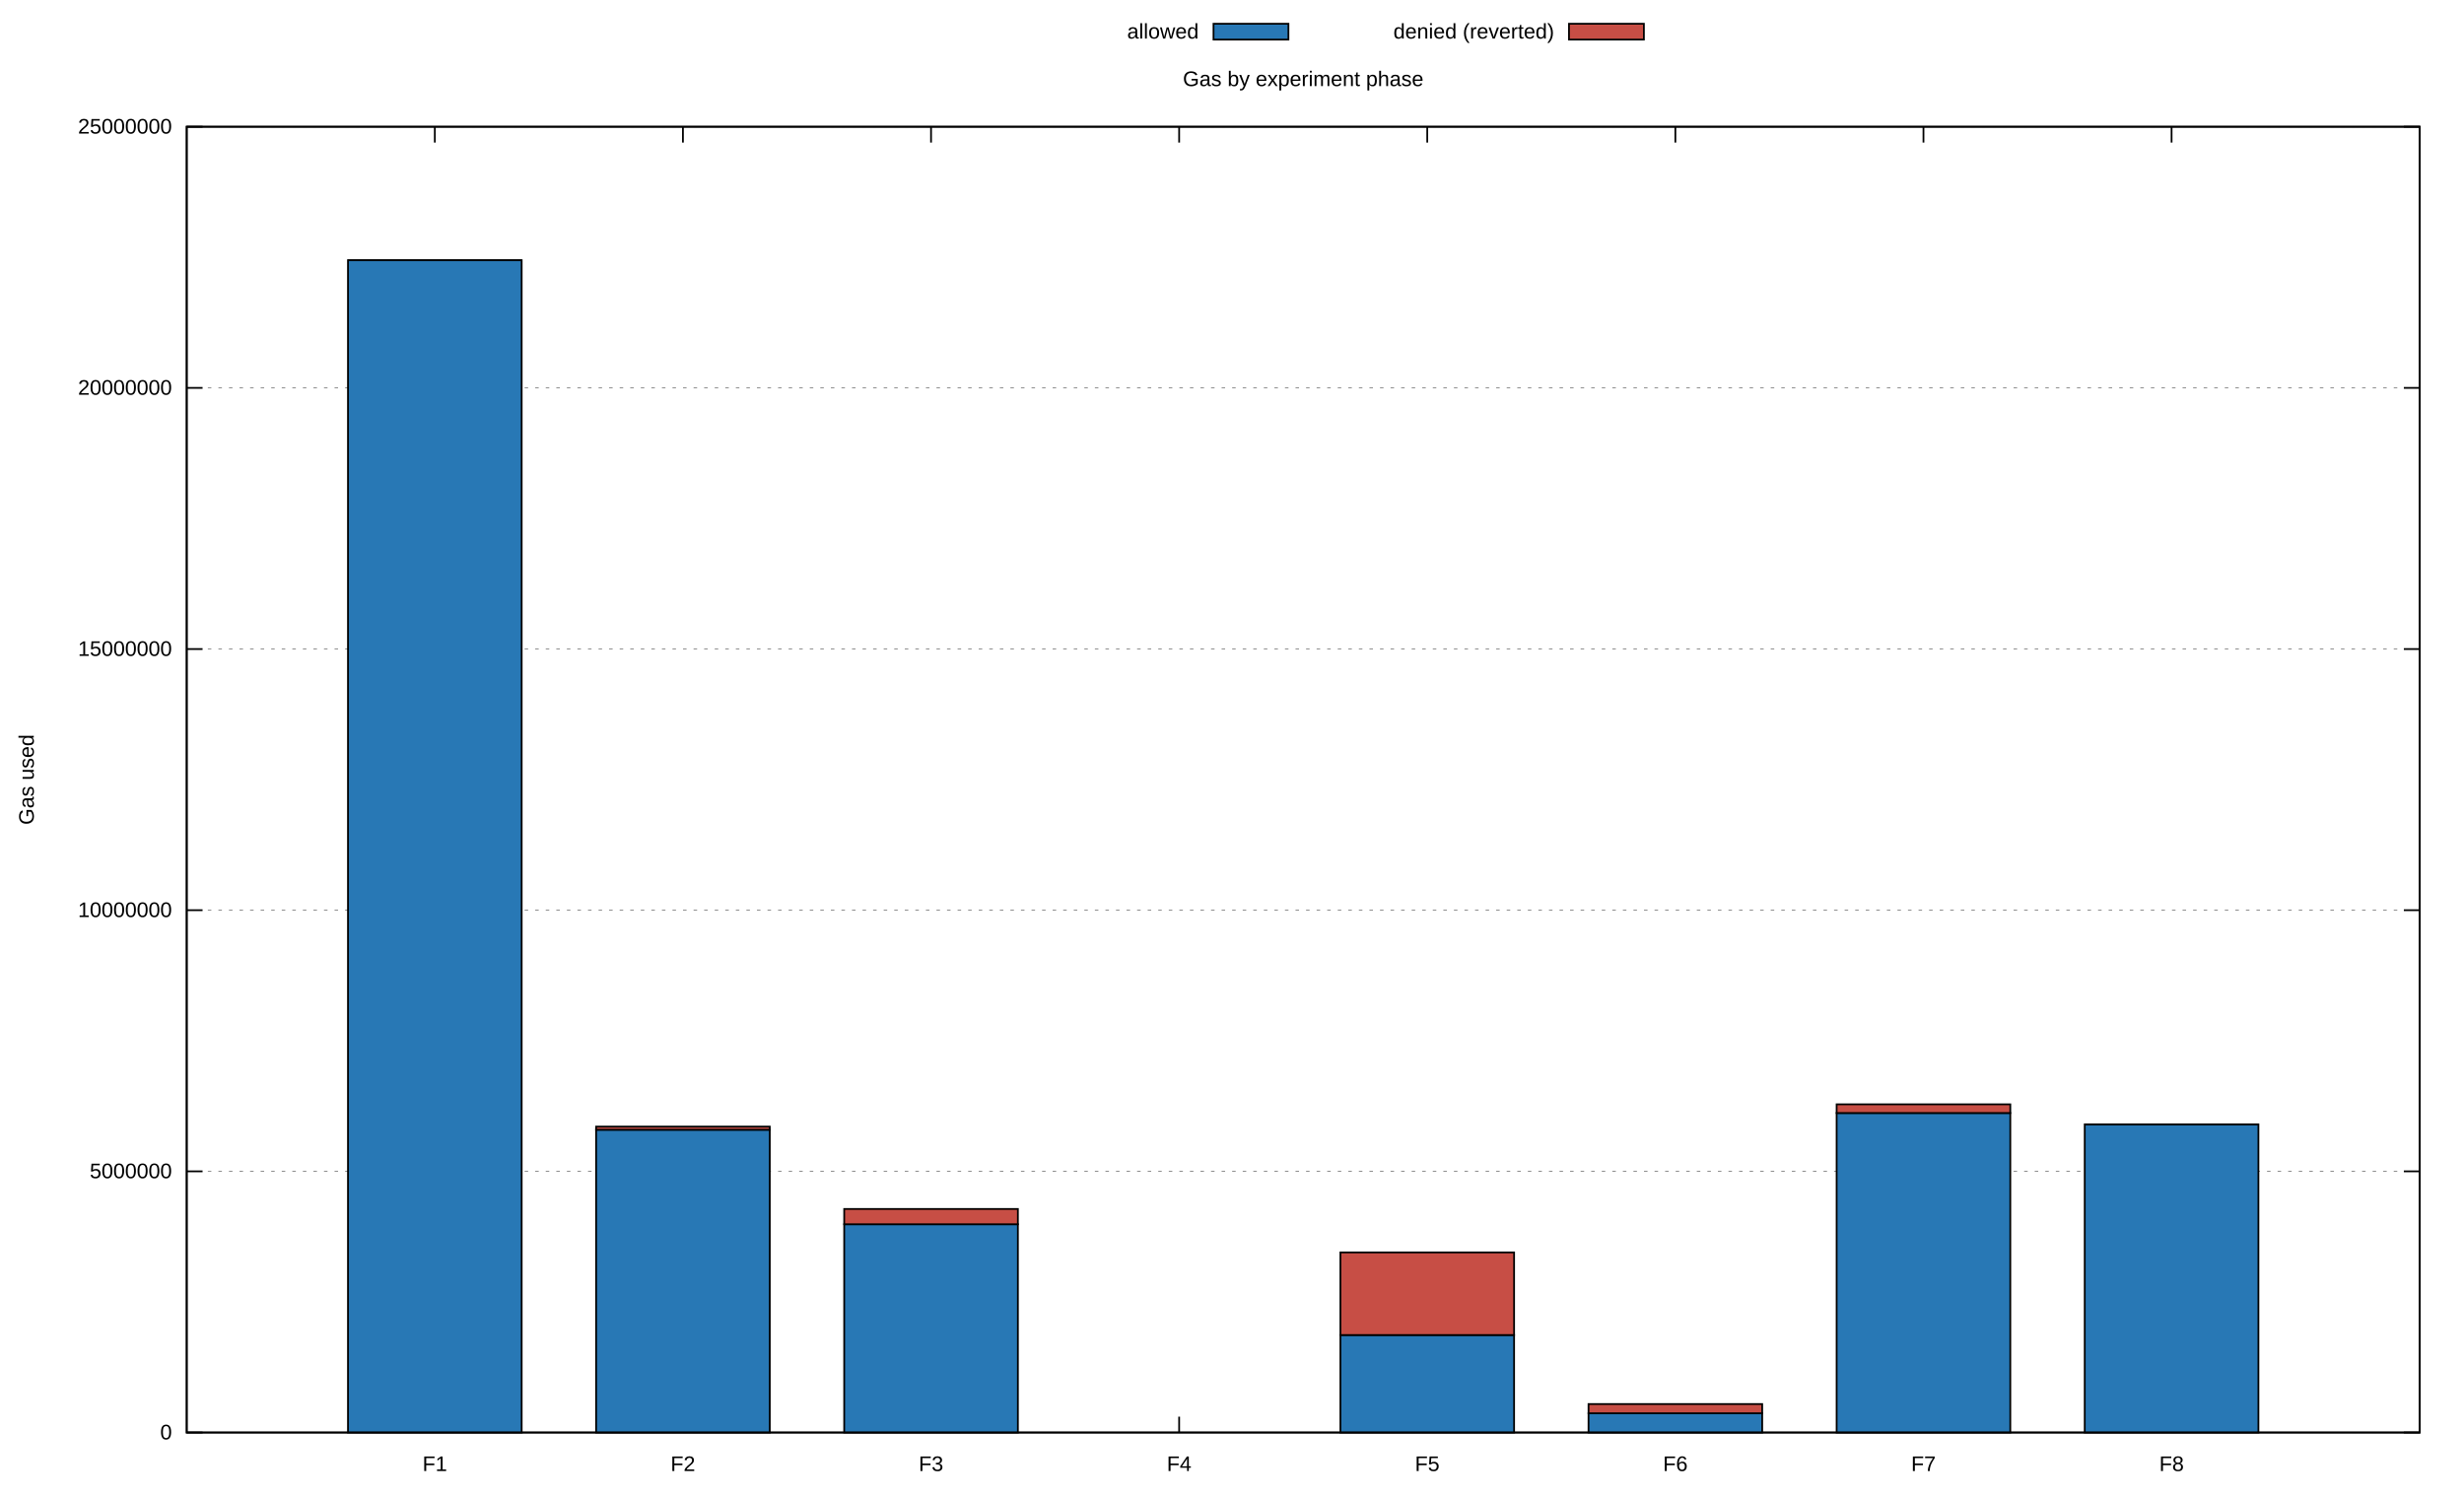
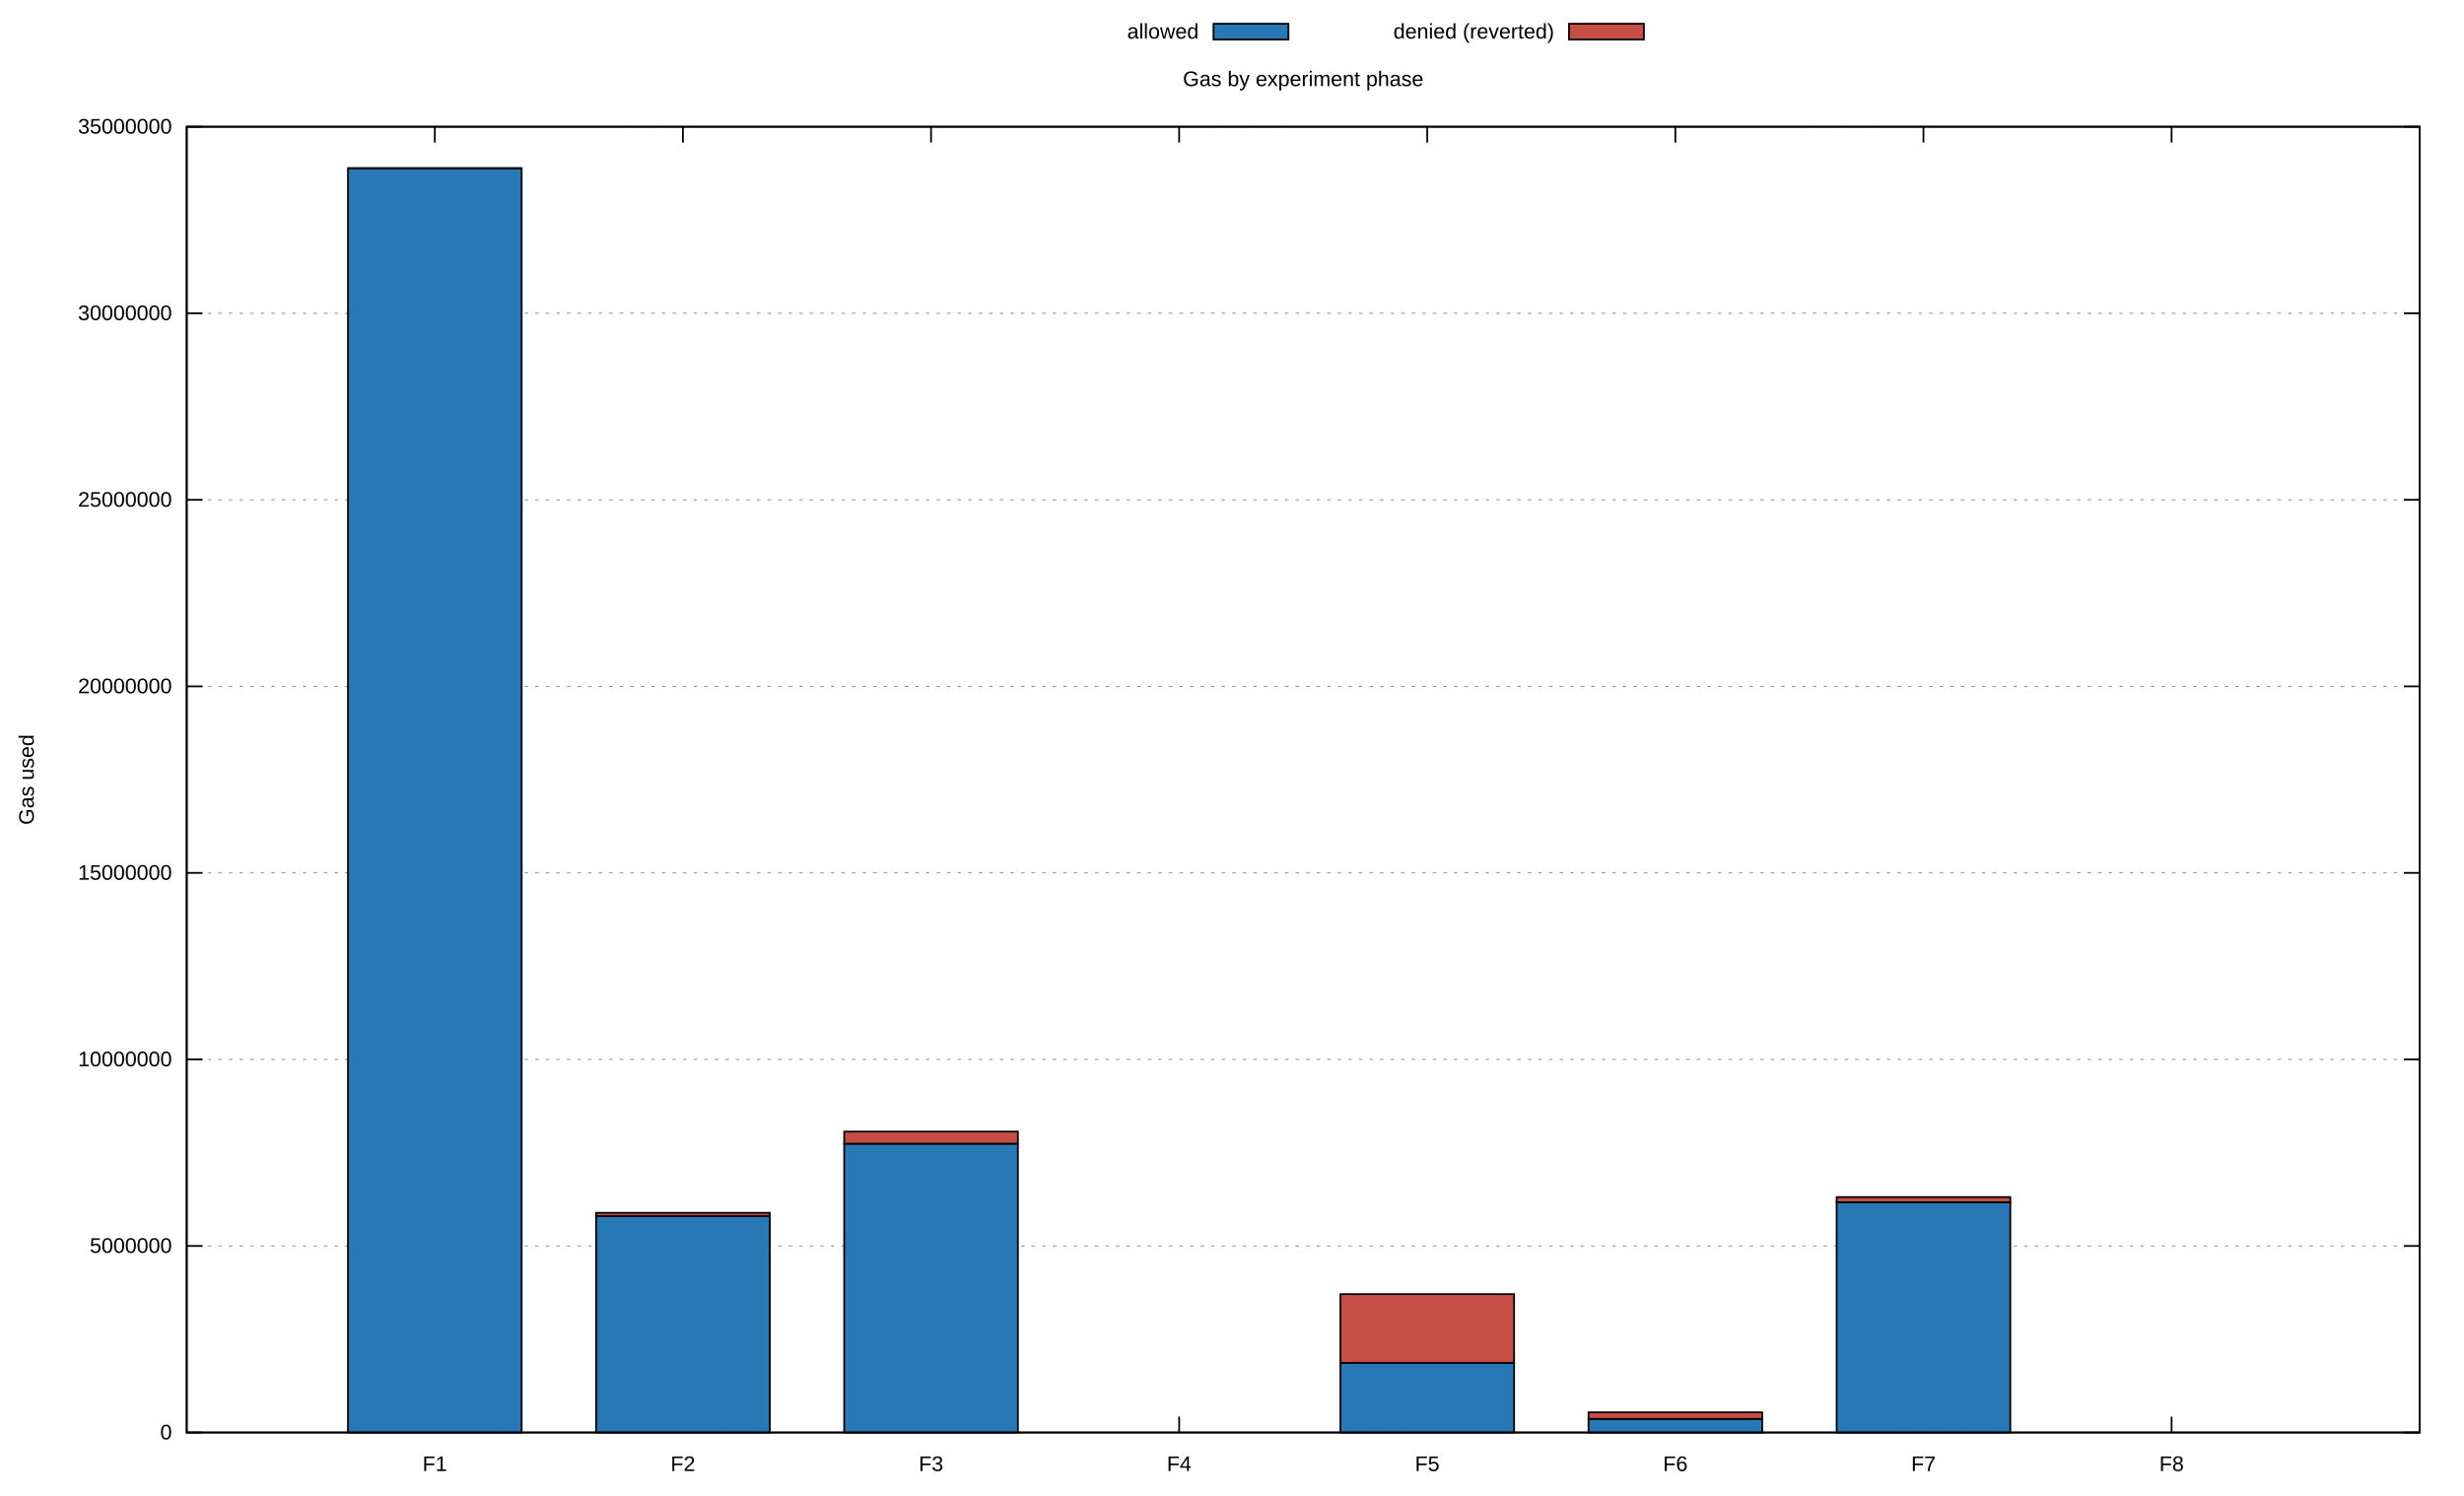
<svg xmlns="http://www.w3.org/2000/svg" xmlns:xlink="http://www.w3.org/1999/xlink" width="1400" height="850" viewBox="0 0 1400 850">
  <g id="gnuplot_canvas">
    <rect x="0" y="0" width="1400" height="850" fill="none" />
    <defs>
      <circle id="gpDot" r="0.5" stroke-width="0.5" stroke="currentColor" />
      <path id="gpPt0" stroke-width="0.222" stroke="currentColor" d="M-1,0 h2 M0,-1 v2" />
      <path id="gpPt1" stroke-width="0.222" stroke="currentColor" d="M-1,-1 L1,1 M1,-1 L-1,1" />
      <path id="gpPt2" stroke-width="0.222" stroke="currentColor" d="M-1,0 L1,0 M0,-1 L0,1 M-1,-1 L1,1 M-1,1 L1,-1" />
      <rect id="gpPt3" stroke-width="0.222" stroke="currentColor" x="-1" y="-1" width="2" height="2" />
      <rect id="gpPt4" stroke-width="0.222" stroke="currentColor" fill="currentColor" x="-1" y="-1" width="2" height="2" />
      <circle id="gpPt5" stroke-width="0.222" stroke="currentColor" cx="0" cy="0" r="1" />
      <use xlink:href="#gpPt5" id="gpPt6" fill="currentColor" stroke="none" />
      <path id="gpPt7" stroke-width="0.222" stroke="currentColor" d="M0,-1.33 L-1.33,0.67 L1.33,0.67 z" />
      <use xlink:href="#gpPt7" id="gpPt8" fill="currentColor" stroke="none" />
      <use xlink:href="#gpPt7" id="gpPt9" stroke="currentColor" transform="rotate(180)" />
      <use xlink:href="#gpPt9" id="gpPt10" fill="currentColor" stroke="none" />
      <use xlink:href="#gpPt3" id="gpPt11" stroke="currentColor" transform="rotate(45)" />
      <use xlink:href="#gpPt11" id="gpPt12" fill="currentColor" stroke="none" />
      <path id="gpPt13" stroke-width="0.222" stroke="currentColor" d="M0,1.330 L1.265,0.411 L0.782,-1.067 L-0.782,-1.076 L-1.265,0.411 z" />
      <use xlink:href="#gpPt13" id="gpPt14" fill="currentColor" stroke="none" />
      <filter id="textbox" filterUnits="objectBoundingBox" x="0" y="0" height="1" width="1">
        <feFlood flood-color="white" flood-opacity="1" result="bgnd" />
        <feComposite in="SourceGraphic" in2="bgnd" operator="atop" />
      </filter>
      <filter id="greybox" filterUnits="objectBoundingBox" x="0" y="0" height="1" width="1">
        <feFlood flood-color="lightgrey" flood-opacity="1" result="grey" />
        <feComposite in="SourceGraphic" in2="grey" operator="atop" />
      </filter>
    </defs>
    <g fill="none" color="white" stroke="currentColor" stroke-width="1.00" stroke-linecap="butt" stroke-linejoin="miter">
</g>
    <g fill="none" color="black" stroke="currentColor" stroke-width="1.00" stroke-linecap="butt" stroke-linejoin="miter">
</g>
    <g fill="none" color="black" stroke="black" stroke-width="0.50" stroke-linecap="butt" stroke-linejoin="miter">
</g>
    <g fill="none" color="gray" stroke="currentColor" stroke-width="0.50" stroke-linecap="butt" stroke-linejoin="miter">
      <path stroke="gray" stroke-dasharray="2,4" class="gridline" d="M106.09,814.00 L1374.82,814.00  " />
    </g>
    <g fill="none" color="gray" stroke="gray" stroke-width="1.00" stroke-linecap="butt" stroke-linejoin="miter">
</g>
    <g fill="none" color="black" stroke="currentColor" stroke-width="1.00" stroke-linecap="butt" stroke-linejoin="miter">
      <path stroke="black" d="M106.09,814.00 L115.09,814.00 M1374.82,814.00 L1365.82,814.00  " />
      <g transform="translate(97.70,817.90)" stroke="none" fill="black" font-family="Arial" font-size="12.00" text-anchor="end">
        <text>
          <tspan font-family="Arial">0</tspan>
        </text>
      </g>
    </g>
    <g fill="none" color="black" stroke="currentColor" stroke-width="1.00" stroke-linecap="butt" stroke-linejoin="miter">
</g>
    <g fill="none" color="black" stroke="black" stroke-width="0.50" stroke-linecap="butt" stroke-linejoin="miter">
</g>
    <g fill="none" color="gray" stroke="currentColor" stroke-width="0.50" stroke-linecap="butt" stroke-linejoin="miter">
-       <path stroke="gray" stroke-dasharray="2,4" class="gridline" d="M106.09,665.60 L1374.82,665.60  " />
-     </g>
-     <g fill="none" color="gray" stroke="gray" stroke-width="1.00" stroke-linecap="butt" stroke-linejoin="miter">
- </g>
-     <g fill="none" color="black" stroke="currentColor" stroke-width="1.00" stroke-linecap="butt" stroke-linejoin="miter">
-       <path stroke="black" d="M106.09,665.60 L115.09,665.60 M1374.82,665.60 L1365.82,665.60  " />
-       <g transform="translate(97.70,669.50)" stroke="none" fill="black" font-family="Arial" font-size="12.00" text-anchor="end">
+       <path stroke="gray" stroke-dasharray="2,4" class="gridline" d="M106.09,708.00 L1374.82,708.00  " />
+     </g>
+     <g fill="none" color="gray" stroke="gray" stroke-width="1.00" stroke-linecap="butt" stroke-linejoin="miter">
+ </g>
+     <g fill="none" color="black" stroke="currentColor" stroke-width="1.00" stroke-linecap="butt" stroke-linejoin="miter">
+       <path stroke="black" d="M106.09,708.00 L115.09,708.00 M1374.82,708.00 L1365.82,708.00  " />
+       <g transform="translate(97.70,711.90)" stroke="none" fill="black" font-family="Arial" font-size="12.00" text-anchor="end">
        <text>
          <tspan font-family="Arial">5000000</tspan>
        </text>
      </g>
    </g>
    <g fill="none" color="black" stroke="currentColor" stroke-width="1.00" stroke-linecap="butt" stroke-linejoin="miter">
</g>
    <g fill="none" color="black" stroke="black" stroke-width="0.50" stroke-linecap="butt" stroke-linejoin="miter">
</g>
    <g fill="none" color="gray" stroke="currentColor" stroke-width="0.50" stroke-linecap="butt" stroke-linejoin="miter">
-       <path stroke="gray" stroke-dasharray="2,4" class="gridline" d="M106.09,517.20 L1374.82,517.20  " />
-     </g>
-     <g fill="none" color="gray" stroke="gray" stroke-width="1.00" stroke-linecap="butt" stroke-linejoin="miter">
- </g>
-     <g fill="none" color="black" stroke="currentColor" stroke-width="1.00" stroke-linecap="butt" stroke-linejoin="miter">
-       <path stroke="black" d="M106.09,517.20 L115.09,517.20 M1374.82,517.20 L1365.82,517.20  " />
-       <g transform="translate(97.70,521.10)" stroke="none" fill="black" font-family="Arial" font-size="12.00" text-anchor="end">
+       <path stroke="gray" stroke-dasharray="2,4" class="gridline" d="M106.09,602.00 L1374.82,602.00  " />
+     </g>
+     <g fill="none" color="gray" stroke="gray" stroke-width="1.00" stroke-linecap="butt" stroke-linejoin="miter">
+ </g>
+     <g fill="none" color="black" stroke="currentColor" stroke-width="1.00" stroke-linecap="butt" stroke-linejoin="miter">
+       <path stroke="black" d="M106.09,602.00 L115.09,602.00 M1374.82,602.00 L1365.82,602.00  " />
+       <g transform="translate(97.70,605.90)" stroke="none" fill="black" font-family="Arial" font-size="12.00" text-anchor="end">
        <text>
          <tspan font-family="Arial">10000000</tspan>
        </text>
      </g>
    </g>
    <g fill="none" color="black" stroke="currentColor" stroke-width="1.00" stroke-linecap="butt" stroke-linejoin="miter">
</g>
    <g fill="none" color="black" stroke="black" stroke-width="0.50" stroke-linecap="butt" stroke-linejoin="miter">
</g>
    <g fill="none" color="gray" stroke="currentColor" stroke-width="0.50" stroke-linecap="butt" stroke-linejoin="miter">
-       <path stroke="gray" stroke-dasharray="2,4" class="gridline" d="M106.09,368.81 L1374.82,368.81  " />
-     </g>
-     <g fill="none" color="gray" stroke="gray" stroke-width="1.00" stroke-linecap="butt" stroke-linejoin="miter">
- </g>
-     <g fill="none" color="black" stroke="currentColor" stroke-width="1.00" stroke-linecap="butt" stroke-linejoin="miter">
-       <path stroke="black" d="M106.09,368.81 L115.09,368.81 M1374.82,368.81 L1365.82,368.81  " />
-       <g transform="translate(97.70,372.71)" stroke="none" fill="black" font-family="Arial" font-size="12.00" text-anchor="end">
+       <path stroke="gray" stroke-dasharray="2,4" class="gridline" d="M106.09,496.00 L1374.82,496.00  " />
+     </g>
+     <g fill="none" color="gray" stroke="gray" stroke-width="1.00" stroke-linecap="butt" stroke-linejoin="miter">
+ </g>
+     <g fill="none" color="black" stroke="currentColor" stroke-width="1.00" stroke-linecap="butt" stroke-linejoin="miter">
+       <path stroke="black" d="M106.09,496.00 L115.09,496.00 M1374.82,496.00 L1365.82,496.00  " />
+       <g transform="translate(97.70,499.90)" stroke="none" fill="black" font-family="Arial" font-size="12.00" text-anchor="end">
        <text>
          <tspan font-family="Arial">15000000</tspan>
        </text>
      </g>
    </g>
    <g fill="none" color="black" stroke="currentColor" stroke-width="1.00" stroke-linecap="butt" stroke-linejoin="miter">
</g>
    <g fill="none" color="black" stroke="black" stroke-width="0.50" stroke-linecap="butt" stroke-linejoin="miter">
</g>
    <g fill="none" color="gray" stroke="currentColor" stroke-width="0.50" stroke-linecap="butt" stroke-linejoin="miter">
-       <path stroke="gray" stroke-dasharray="2,4" class="gridline" d="M106.09,220.41 L1374.82,220.41  " />
-     </g>
-     <g fill="none" color="gray" stroke="gray" stroke-width="1.00" stroke-linecap="butt" stroke-linejoin="miter">
- </g>
-     <g fill="none" color="black" stroke="currentColor" stroke-width="1.00" stroke-linecap="butt" stroke-linejoin="miter">
-       <path stroke="black" d="M106.09,220.41 L115.09,220.41 M1374.82,220.41 L1365.82,220.41  " />
-       <g transform="translate(97.70,224.31)" stroke="none" fill="black" font-family="Arial" font-size="12.00" text-anchor="end">
+       <path stroke="gray" stroke-dasharray="2,4" class="gridline" d="M106.09,390.01 L1374.82,390.01  " />
+     </g>
+     <g fill="none" color="gray" stroke="gray" stroke-width="1.00" stroke-linecap="butt" stroke-linejoin="miter">
+ </g>
+     <g fill="none" color="black" stroke="currentColor" stroke-width="1.00" stroke-linecap="butt" stroke-linejoin="miter">
+       <path stroke="black" d="M106.09,390.01 L115.09,390.01 M1374.82,390.01 L1365.82,390.01  " />
+       <g transform="translate(97.70,393.91)" stroke="none" fill="black" font-family="Arial" font-size="12.00" text-anchor="end">
        <text>
          <tspan font-family="Arial">20000000</tspan>
+         </text>
+       </g>
+     </g>
+     <g fill="none" color="black" stroke="currentColor" stroke-width="1.00" stroke-linecap="butt" stroke-linejoin="miter">
+ </g>
+     <g fill="none" color="black" stroke="black" stroke-width="0.50" stroke-linecap="butt" stroke-linejoin="miter">
+ </g>
+     <g fill="none" color="gray" stroke="currentColor" stroke-width="0.50" stroke-linecap="butt" stroke-linejoin="miter">
+       <path stroke="gray" stroke-dasharray="2,4" class="gridline" d="M106.09,284.01 L1374.82,284.01  " />
+     </g>
+     <g fill="none" color="gray" stroke="gray" stroke-width="1.00" stroke-linecap="butt" stroke-linejoin="miter">
+ </g>
+     <g fill="none" color="black" stroke="currentColor" stroke-width="1.00" stroke-linecap="butt" stroke-linejoin="miter">
+       <path stroke="black" d="M106.09,284.01 L115.09,284.01 M1374.82,284.01 L1365.82,284.01  " />
+       <g transform="translate(97.70,287.91)" stroke="none" fill="black" font-family="Arial" font-size="12.00" text-anchor="end">
+         <text>
+           <tspan font-family="Arial">25000000</tspan>
+         </text>
+       </g>
+     </g>
+     <g fill="none" color="black" stroke="currentColor" stroke-width="1.00" stroke-linecap="butt" stroke-linejoin="miter">
+ </g>
+     <g fill="none" color="black" stroke="black" stroke-width="0.50" stroke-linecap="butt" stroke-linejoin="miter">
+ </g>
+     <g fill="none" color="gray" stroke="currentColor" stroke-width="0.50" stroke-linecap="butt" stroke-linejoin="miter">
+       <path stroke="gray" stroke-dasharray="2,4" class="gridline" d="M106.09,178.01 L1374.82,178.01  " />
+     </g>
+     <g fill="none" color="gray" stroke="gray" stroke-width="1.00" stroke-linecap="butt" stroke-linejoin="miter">
+ </g>
+     <g fill="none" color="black" stroke="currentColor" stroke-width="1.00" stroke-linecap="butt" stroke-linejoin="miter">
+       <path stroke="black" d="M106.09,178.01 L115.09,178.01 M1374.82,178.01 L1365.82,178.01  " />
+       <g transform="translate(97.70,181.91)" stroke="none" fill="black" font-family="Arial" font-size="12.00" text-anchor="end">
+         <text>
+           <tspan font-family="Arial">30000000</tspan>
        </text>
      </g>
    </g>
    <g fill="none" color="black" stroke="currentColor" stroke-width="1.00" stroke-linecap="butt" stroke-linejoin="miter">
</g>
    <g fill="none" color="black" stroke="black" stroke-width="0.50" stroke-linecap="butt" stroke-linejoin="miter">
</g>
    <g fill="none" color="gray" stroke="currentColor" stroke-width="0.50" stroke-linecap="butt" stroke-linejoin="miter">
      <path stroke="gray" stroke-dasharray="2,4" class="gridline" d="M106.09,72.01 L1374.82,72.01  " />
    </g>
    <g fill="none" color="gray" stroke="gray" stroke-width="1.00" stroke-linecap="butt" stroke-linejoin="miter">
</g>
    <g fill="none" color="black" stroke="currentColor" stroke-width="1.00" stroke-linecap="butt" stroke-linejoin="miter">
      <path stroke="black" d="M106.09,72.01 L115.09,72.01 M1374.82,72.01 L1365.82,72.01  " />
      <g transform="translate(97.70,75.91)" stroke="none" fill="black" font-family="Arial" font-size="12.00" text-anchor="end">
        <text>
-           <tspan font-family="Arial">25000000</tspan>
+           <tspan font-family="Arial">35000000</tspan>
        </text>
      </g>
    </g>
    <g fill="none" color="black" stroke="currentColor" stroke-width="1.00" stroke-linecap="butt" stroke-linejoin="miter">
      <path stroke="black" d="M247.06,814.00 L247.06,805.00 M247.06,72.01 L247.06,81.01  " />
      <g transform="translate(247.06,835.90)" stroke="none" fill="black" font-family="Arial" font-size="12.00" text-anchor="middle">
        <text>
          <tspan font-family="Arial">F1</tspan>
        </text>
      </g>
    </g>
    <g fill="none" color="black" stroke="currentColor" stroke-width="1.00" stroke-linecap="butt" stroke-linejoin="miter">
      <path stroke="black" d="M388.03,814.00 L388.03,805.00 M388.03,72.01 L388.03,81.01  " />
      <g transform="translate(388.03,835.90)" stroke="none" fill="black" font-family="Arial" font-size="12.00" text-anchor="middle">
        <text>
          <tspan font-family="Arial">F2</tspan>
        </text>
      </g>
    </g>
    <g fill="none" color="black" stroke="currentColor" stroke-width="1.00" stroke-linecap="butt" stroke-linejoin="miter">
      <path stroke="black" d="M529.00,814.00 L529.00,805.00 M529.00,72.01 L529.00,81.01  " />
      <g transform="translate(529.00,835.90)" stroke="none" fill="black" font-family="Arial" font-size="12.00" text-anchor="middle">
        <text>
          <tspan font-family="Arial">F3</tspan>
        </text>
      </g>
    </g>
    <g fill="none" color="black" stroke="currentColor" stroke-width="1.00" stroke-linecap="butt" stroke-linejoin="miter">
      <path stroke="black" d="M669.97,814.00 L669.97,805.00 M669.97,72.01 L669.97,81.01  " />
      <g transform="translate(669.97,835.90)" stroke="none" fill="black" font-family="Arial" font-size="12.00" text-anchor="middle">
        <text>
          <tspan font-family="Arial">F4</tspan>
        </text>
      </g>
    </g>
    <g fill="none" color="black" stroke="currentColor" stroke-width="1.00" stroke-linecap="butt" stroke-linejoin="miter">
      <path stroke="black" d="M810.94,814.00 L810.94,805.00 M810.94,72.01 L810.94,81.01  " />
      <g transform="translate(810.94,835.90)" stroke="none" fill="black" font-family="Arial" font-size="12.00" text-anchor="middle">
        <text>
          <tspan font-family="Arial">F5</tspan>
        </text>
      </g>
    </g>
    <g fill="none" color="black" stroke="currentColor" stroke-width="1.00" stroke-linecap="butt" stroke-linejoin="miter">
      <path stroke="black" d="M951.91,814.00 L951.91,805.00 M951.91,72.01 L951.91,81.01  " />
      <g transform="translate(951.91,835.90)" stroke="none" fill="black" font-family="Arial" font-size="12.00" text-anchor="middle">
        <text>
          <tspan font-family="Arial">F6</tspan>
        </text>
      </g>
    </g>
    <g fill="none" color="black" stroke="currentColor" stroke-width="1.00" stroke-linecap="butt" stroke-linejoin="miter">
      <path stroke="black" d="M1092.88,814.00 L1092.88,805.00 M1092.88,72.01 L1092.88,81.01  " />
      <g transform="translate(1092.88,835.90)" stroke="none" fill="black" font-family="Arial" font-size="12.00" text-anchor="middle">
        <text>
          <tspan font-family="Arial">F7</tspan>
        </text>
      </g>
    </g>
    <g fill="none" color="black" stroke="currentColor" stroke-width="1.00" stroke-linecap="butt" stroke-linejoin="miter">
      <path stroke="black" d="M1233.85,814.00 L1233.85,805.00 M1233.85,72.01 L1233.85,81.01  " />
      <g transform="translate(1233.85,835.90)" stroke="none" fill="black" font-family="Arial" font-size="12.00" text-anchor="middle">
        <text>
          <tspan font-family="Arial">F8</tspan>
        </text>
      </g>
    </g>
    <g fill="none" color="black" stroke="currentColor" stroke-width="1.00" stroke-linecap="butt" stroke-linejoin="miter">
</g>
    <g fill="none" color="black" stroke="currentColor" stroke-width="1.00" stroke-linecap="butt" stroke-linejoin="miter">
      <path stroke="black" d="M106.09,72.01 L106.09,814.00 L1374.82,814.00 L1374.82,72.01 L106.09,72.01 Z  " />
    </g>
    <g fill="none" color="black" stroke="currentColor" stroke-width="1.00" stroke-linecap="butt" stroke-linejoin="miter">
</g>
    <g id="gnuplot_plot_1">
      <g fill="none" color="black" stroke="currentColor" stroke-width="1.00" stroke-linecap="butt" stroke-linejoin="miter">
        <g transform="translate(681.11,21.90)" stroke="none" fill="black" font-family="Arial" font-size="12.00" text-anchor="end">
          <text>
            <tspan font-family="Arial">allowed</tspan>
          </text>
        </g>
      </g>
      <g fill="none" color="black" stroke="currentColor" stroke-width="1.00" stroke-linecap="butt" stroke-linejoin="miter">
        <g stroke="none" shape-rendering="crispEdges">
          <polygon fill="rgb( 40, 120, 181)" points="689.50,22.50 732.06,22.50 732.06,13.50 689.50,13.50 " />
        </g>
        <path stroke="black" d="M689.50,22.50 L732.06,22.50 L732.06,13.50 L689.50,13.50 L689.50,22.50 Z  " />
      </g>
      <g fill="none" color="black" stroke="currentColor" stroke-width="1.00" stroke-linecap="butt" stroke-linejoin="miter">
        <g stroke="none" shape-rendering="crispEdges">
-           <polygon fill="rgb( 40, 120, 181)" points="197.72,814.00 296.41,814.00 296.41,147.83 197.72,147.83 " />
-         </g>
-         <path stroke="black" d="M197.72,814.00 L197.72,147.84 L296.40,147.84 L296.40,814.00 L197.72,814.00 Z  " />
-       </g>
-       <g fill="none" color="black" stroke="currentColor" stroke-width="1.00" stroke-linecap="butt" stroke-linejoin="miter">
-         <g stroke="none" shape-rendering="crispEdges">
-           <polygon fill="rgb( 40, 120, 181)" points="338.69,814.00 437.38,814.00 437.38,641.95 338.69,641.95 " />
-         </g>
-         <path stroke="black" d="M338.69,814.00 L338.69,641.96 L437.37,641.96 L437.37,814.00 L338.69,814.00 Z  " />
-       </g>
-       <g fill="none" color="black" stroke="currentColor" stroke-width="1.00" stroke-linecap="butt" stroke-linejoin="miter">
-         <g stroke="none" shape-rendering="crispEdges">
-           <polygon fill="rgb( 40, 120, 181)" points="479.66,814.00 578.35,814.00 578.35,695.65 479.66,695.65 " />
-         </g>
-         <path stroke="black" d="M479.66,814.00 L479.66,695.66 L578.34,695.66 L578.34,814.00 L479.66,814.00 Z  " />
-       </g>
-       <g fill="none" color="black" stroke="currentColor" stroke-width="1.00" stroke-linecap="butt" stroke-linejoin="miter">
-         <g stroke="none" shape-rendering="crispEdges">
-           <polygon fill="rgb( 40, 120, 181)" points="761.60,814.00 860.29,814.00 860.29,758.60 761.60,758.60 " />
-         </g>
-         <path stroke="black" d="M761.60,814.00 L761.60,758.61 L860.28,758.61 L860.28,814.00 L761.60,814.00 Z  " />
-       </g>
-       <g fill="none" color="black" stroke="currentColor" stroke-width="1.00" stroke-linecap="butt" stroke-linejoin="miter">
-         <g stroke="none" shape-rendering="crispEdges">
-           <polygon fill="rgb( 40, 120, 181)" points="902.57,814.00 1001.26,814.00 1001.26,803.06 902.57,803.06 " />
-         </g>
-         <path stroke="black" d="M902.57,814.00 L902.57,803.07 L1001.25,803.07 L1001.25,814.00 L902.57,814.00 Z  " />
-       </g>
-       <g fill="none" color="black" stroke="currentColor" stroke-width="1.00" stroke-linecap="butt" stroke-linejoin="miter">
-         <g stroke="none" shape-rendering="crispEdges">
-           <polygon fill="rgb( 40, 120, 181)" points="1043.54,814.00 1142.23,814.00 1142.23,632.44 1043.54,632.44 " />
-         </g>
-         <path stroke="black" d="M1043.54,814.00 L1043.54,632.45 L1142.22,632.45 L1142.22,814.00 L1043.54,814.00 Z  " />
-       </g>
-       <g fill="none" color="black" stroke="currentColor" stroke-width="1.00" stroke-linecap="butt" stroke-linejoin="miter">
-         <g stroke="none" shape-rendering="crispEdges">
-           <polygon fill="rgb( 40, 120, 181)" points="1184.51,814.00 1283.20,814.00 1283.20,638.90 1184.51,638.90 " />
-         </g>
-         <path stroke="black" d="M1184.51,814.00 L1184.51,638.91 L1283.19,638.91 L1283.19,814.00 L1184.51,814.00 Z  " />
+           <polygon fill="rgb( 40, 120, 181)" points="197.72,814.00 296.41,814.00 296.41,95.57 197.72,95.57 " />
+         </g>
+         <path stroke="black" d="M197.72,814.00 L197.72,95.58 L296.40,95.58 L296.40,814.00 L197.72,814.00 Z  " />
+       </g>
+       <g fill="none" color="black" stroke="currentColor" stroke-width="1.00" stroke-linecap="butt" stroke-linejoin="miter">
+         <g stroke="none" shape-rendering="crispEdges">
+           <polygon fill="rgb( 40, 120, 181)" points="338.69,814.00 437.38,814.00 437.38,691.05 338.69,691.05 " />
+         </g>
+         <path stroke="black" d="M338.69,814.00 L338.69,691.06 L437.37,691.06 L437.37,814.00 L338.69,814.00 Z  " />
+       </g>
+       <g fill="none" color="black" stroke="currentColor" stroke-width="1.00" stroke-linecap="butt" stroke-linejoin="miter">
+         <g stroke="none" shape-rendering="crispEdges">
+           <polygon fill="rgb( 40, 120, 181)" points="479.66,814.00 578.35,814.00 578.35,649.87 479.66,649.87 " />
+         </g>
+         <path stroke="black" d="M479.66,814.00 L479.66,649.88 L578.34,649.88 L578.34,814.00 L479.66,814.00 Z  " />
+       </g>
+       <g fill="none" color="black" stroke="currentColor" stroke-width="1.00" stroke-linecap="butt" stroke-linejoin="miter">
+         <g stroke="none" shape-rendering="crispEdges">
+           <polygon fill="rgb( 40, 120, 181)" points="761.60,814.00 860.29,814.00 860.29,774.39 761.60,774.39 " />
+         </g>
+         <path stroke="black" d="M761.60,814.00 L761.60,774.40 L860.28,774.40 L860.28,814.00 L761.60,814.00 Z  " />
+       </g>
+       <g fill="none" color="black" stroke="currentColor" stroke-width="1.00" stroke-linecap="butt" stroke-linejoin="miter">
+         <g stroke="none" shape-rendering="crispEdges">
+           <polygon fill="rgb( 40, 120, 181)" points="902.57,814.00 1001.26,814.00 1001.26,806.25 902.57,806.25 " />
+         </g>
+         <path stroke="black" d="M902.57,814.00 L902.57,806.26 L1001.25,806.26 L1001.25,814.00 L902.57,814.00 Z  " />
+       </g>
+       <g fill="none" color="black" stroke="currentColor" stroke-width="1.00" stroke-linecap="butt" stroke-linejoin="miter">
+         <g stroke="none" shape-rendering="crispEdges">
+           <polygon fill="rgb( 40, 120, 181)" points="1043.54,814.00 1142.23,814.00 1142.23,683.13 1043.54,683.13 " />
+         </g>
+         <path stroke="black" d="M1043.54,814.00 L1043.54,683.14 L1142.22,683.14 L1142.22,814.00 L1043.54,814.00 Z  " />
      </g>
      <g fill="none" color="black" stroke="currentColor" stroke-width="1.00" stroke-linecap="butt" stroke-linejoin="miter">
</g>
    </g>
    <g id="gnuplot_plot_2">
      <g fill="none" color="black" stroke="currentColor" stroke-width="1.00" stroke-linecap="butt" stroke-linejoin="miter">
        <g transform="translate(883.08,21.90)" stroke="none" fill="black" font-family="Arial" font-size="12.00" text-anchor="end">
          <text>
            <tspan font-family="Arial">denied (reverted)</tspan>
          </text>
        </g>
      </g>
      <g fill="none" color="black" stroke="currentColor" stroke-width="1.00" stroke-linecap="butt" stroke-linejoin="miter">
        <g stroke="none" shape-rendering="crispEdges">
          <polygon fill="rgb(199,  78,  69)" points="891.47,22.50 934.03,22.50 934.03,13.50 891.47,13.50 " />
        </g>
        <path stroke="black" d="M891.47,22.50 L934.03,22.50 L934.03,13.50 L891.47,13.50 L891.47,22.50 Z  " />
      </g>
      <g fill="none" color="black" stroke="currentColor" stroke-width="1.00" stroke-linecap="butt" stroke-linejoin="miter">
        <g stroke="none" shape-rendering="crispEdges">
-           <polygon fill="rgb(199,  78,  69)" points="197.72,147.84 296.41,147.84 296.41,147.83 197.72,147.83 " />
-         </g>
-         <path stroke="black" d="M197.72,147.84 L296.40,147.84 L197.72,147.84 Z  " />
-       </g>
-       <g fill="none" color="black" stroke="currentColor" stroke-width="1.00" stroke-linecap="butt" stroke-linejoin="miter">
-         <g stroke="none" shape-rendering="crispEdges">
-           <polygon fill="rgb(199,  78,  69)" points="338.69,641.96 437.38,641.96 437.38,640.17 338.69,640.17 " />
-         </g>
-         <path stroke="black" d="M338.69,641.96 L338.69,640.18 L437.37,640.18 L437.37,641.96 L338.69,641.96 Z  " />
-       </g>
-       <g fill="none" color="black" stroke="currentColor" stroke-width="1.00" stroke-linecap="butt" stroke-linejoin="miter">
-         <g stroke="none" shape-rendering="crispEdges">
-           <polygon fill="rgb(199,  78,  69)" points="479.66,695.66 578.35,695.66 578.35,686.97 479.66,686.97 " />
-         </g>
-         <path stroke="black" d="M479.66,695.66 L479.66,686.98 L578.34,686.98 L578.34,695.66 L479.66,695.66 Z  " />
-       </g>
-       <g fill="none" color="black" stroke="currentColor" stroke-width="1.00" stroke-linecap="butt" stroke-linejoin="miter">
-         <g stroke="none" shape-rendering="crispEdges">
-           <polygon fill="rgb(199,  78,  69)" points="761.60,758.61 860.29,758.61 860.29,711.66 761.60,711.66 " />
-         </g>
-         <path stroke="black" d="M761.60,758.61 L761.60,711.67 L860.28,711.67 L860.28,758.61 L761.60,758.61 Z  " />
-       </g>
-       <g fill="none" color="black" stroke="currentColor" stroke-width="1.00" stroke-linecap="butt" stroke-linejoin="miter">
-         <g stroke="none" shape-rendering="crispEdges">
-           <polygon fill="rgb(199,  78,  69)" points="902.57,803.07 1001.26,803.07 1001.26,797.82 902.57,797.82 " />
-         </g>
-         <path stroke="black" d="M902.57,803.07 L902.57,797.83 L1001.25,797.83 L1001.25,803.07 L902.57,803.07 Z  " />
-       </g>
-       <g fill="none" color="black" stroke="currentColor" stroke-width="1.00" stroke-linecap="butt" stroke-linejoin="miter">
-         <g stroke="none" shape-rendering="crispEdges">
-           <polygon fill="rgb(199,  78,  69)" points="1043.54,632.45 1142.23,632.45 1142.23,627.50 1043.54,627.50 " />
-         </g>
-         <path stroke="black" d="M1043.54,632.45 L1043.54,627.51 L1142.22,627.51 L1142.22,632.45 L1043.54,632.45 Z  " />
-       </g>
-       <g fill="none" color="black" stroke="currentColor" stroke-width="1.00" stroke-linecap="butt" stroke-linejoin="miter">
-         <g stroke="none" shape-rendering="crispEdges">
-           <polygon fill="rgb(199,  78,  69)" points="1184.51,638.91 1283.20,638.91 1283.20,638.90 1184.51,638.90 " />
-         </g>
-         <path stroke="black" d="M1184.51,638.91 L1283.19,638.91 L1184.51,638.91 Z  " />
+           <polygon fill="rgb(199,  78,  69)" points="197.72,95.58 296.41,95.58 296.41,95.57 197.72,95.57 " />
+         </g>
+         <path stroke="black" d="M197.72,95.58 L296.40,95.58 L197.72,95.58 Z  " />
+       </g>
+       <g fill="none" color="black" stroke="currentColor" stroke-width="1.00" stroke-linecap="butt" stroke-linejoin="miter">
+         <g stroke="none" shape-rendering="crispEdges">
+           <polygon fill="rgb(199,  78,  69)" points="338.69,691.06 437.38,691.06 437.38,689.15 338.69,689.15 " />
+         </g>
+         <path stroke="black" d="M338.69,691.06 L338.69,689.16 L437.37,689.16 L437.37,691.06 L338.69,691.06 Z  " />
+       </g>
+       <g fill="none" color="black" stroke="currentColor" stroke-width="1.00" stroke-linecap="butt" stroke-linejoin="miter">
+         <g stroke="none" shape-rendering="crispEdges">
+           <polygon fill="rgb(199,  78,  69)" points="479.66,649.88 578.35,649.88 578.35,643.00 479.66,643.00 " />
+         </g>
+         <path stroke="black" d="M479.66,649.88 L479.66,643.01 L578.34,643.01 L578.34,649.88 L479.66,649.88 Z  " />
+       </g>
+       <g fill="none" color="black" stroke="currentColor" stroke-width="1.00" stroke-linecap="butt" stroke-linejoin="miter">
+         <g stroke="none" shape-rendering="crispEdges">
+           <polygon fill="rgb(199,  78,  69)" points="761.60,774.40 860.29,774.40 860.29,735.36 761.60,735.36 " />
+         </g>
+         <path stroke="black" d="M761.60,774.40 L761.60,735.37 L860.28,735.37 L860.28,774.40 L761.60,774.40 Z  " />
+       </g>
+       <g fill="none" color="black" stroke="currentColor" stroke-width="1.00" stroke-linecap="butt" stroke-linejoin="miter">
+         <g stroke="none" shape-rendering="crispEdges">
+           <polygon fill="rgb(199,  78,  69)" points="902.57,806.26 1001.26,806.26 1001.26,802.51 902.57,802.51 " />
+         </g>
+         <path stroke="black" d="M902.57,806.26 L902.57,802.52 L1001.25,802.52 L1001.25,806.26 L902.57,806.26 Z  " />
+       </g>
+       <g fill="none" color="black" stroke="currentColor" stroke-width="1.00" stroke-linecap="butt" stroke-linejoin="miter">
+         <g stroke="none" shape-rendering="crispEdges">
+           <polygon fill="rgb(199,  78,  69)" points="1043.54,683.14 1142.23,683.14 1142.23,680.21 1043.54,680.21 " />
+         </g>
+         <path stroke="black" d="M1043.54,683.14 L1043.54,680.22 L1142.22,680.22 L1142.22,683.14 L1043.54,683.14 Z  " />
      </g>
      <g fill="none" color="black" stroke="currentColor" stroke-width="1.00" stroke-linecap="butt" stroke-linejoin="miter">
</g>
    </g>
    <g fill="none" color="white" stroke="rgb(199,  78,  69)" stroke-width="2.00" stroke-linecap="butt" stroke-linejoin="miter">
</g>
    <g fill="none" color="black" stroke="currentColor" stroke-width="2.00" stroke-linecap="butt" stroke-linejoin="miter">
</g>
    <g fill="none" color="black" stroke="black" stroke-width="1.00" stroke-linecap="butt" stroke-linejoin="miter">
</g>
    <g fill="none" color="black" stroke="currentColor" stroke-width="1.00" stroke-linecap="butt" stroke-linejoin="miter">
      <path stroke="black" d="M106.09,72.01 L106.09,814.00 L1374.82,814.00 L1374.82,72.01 L106.09,72.01 Z  " />
      <g transform="translate(19.18,443.01) rotate(270.00)" stroke="none" fill="black" font-family="Arial" font-size="12.00" text-anchor="middle">
        <text>
          <tspan font-family="Arial">Gas used</tspan>
        </text>
      </g>
    </g>
    <g fill="none" color="black" stroke="currentColor" stroke-width="1.00" stroke-linecap="butt" stroke-linejoin="miter">
</g>
    <g fill="none" color="black" stroke="currentColor" stroke-width="1.00" stroke-linecap="butt" stroke-linejoin="miter">
      <g transform="translate(740.45,48.91)" stroke="none" fill="black" font-family="Arial" font-size="12.00" text-anchor="middle">
        <text>
          <tspan font-family="Arial">Gas by experiment phase</tspan>
        </text>
      </g>
    </g>
    <g fill="none" color="black" stroke="currentColor" stroke-width="1.00" stroke-linecap="butt" stroke-linejoin="miter">
</g>
  </g>
</svg>
